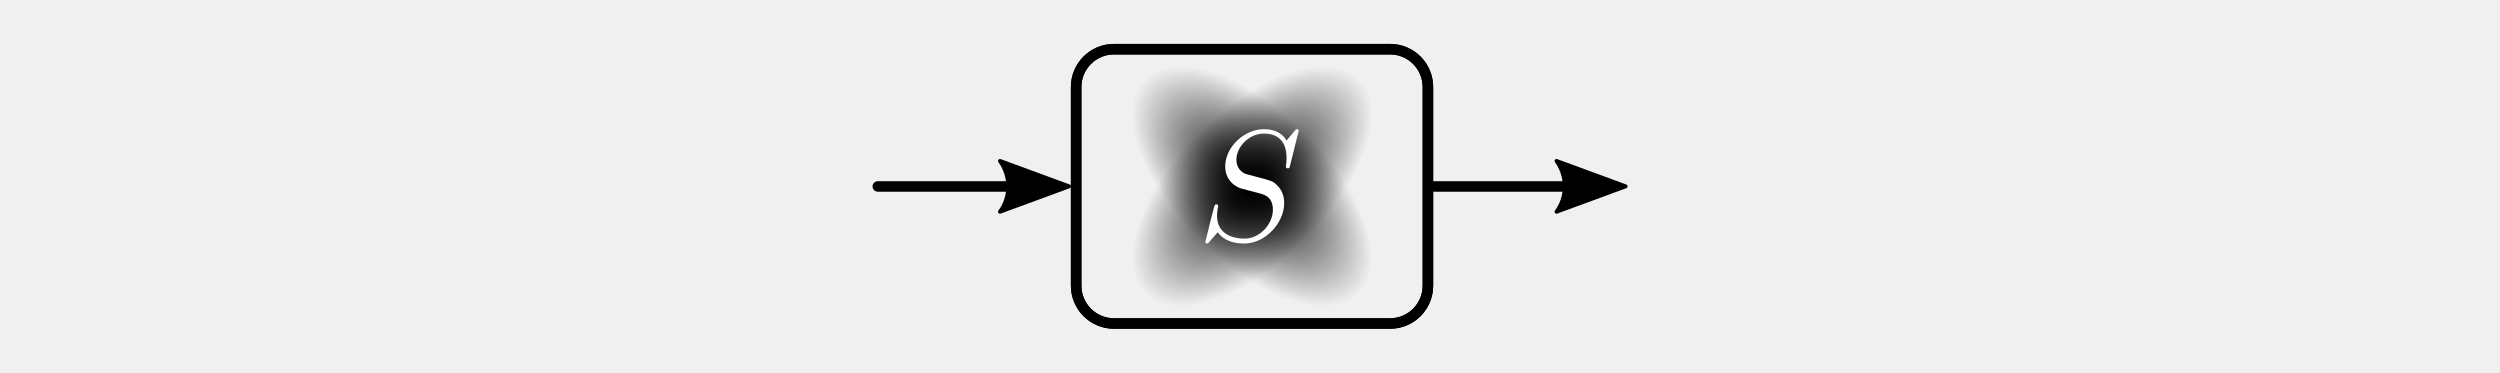
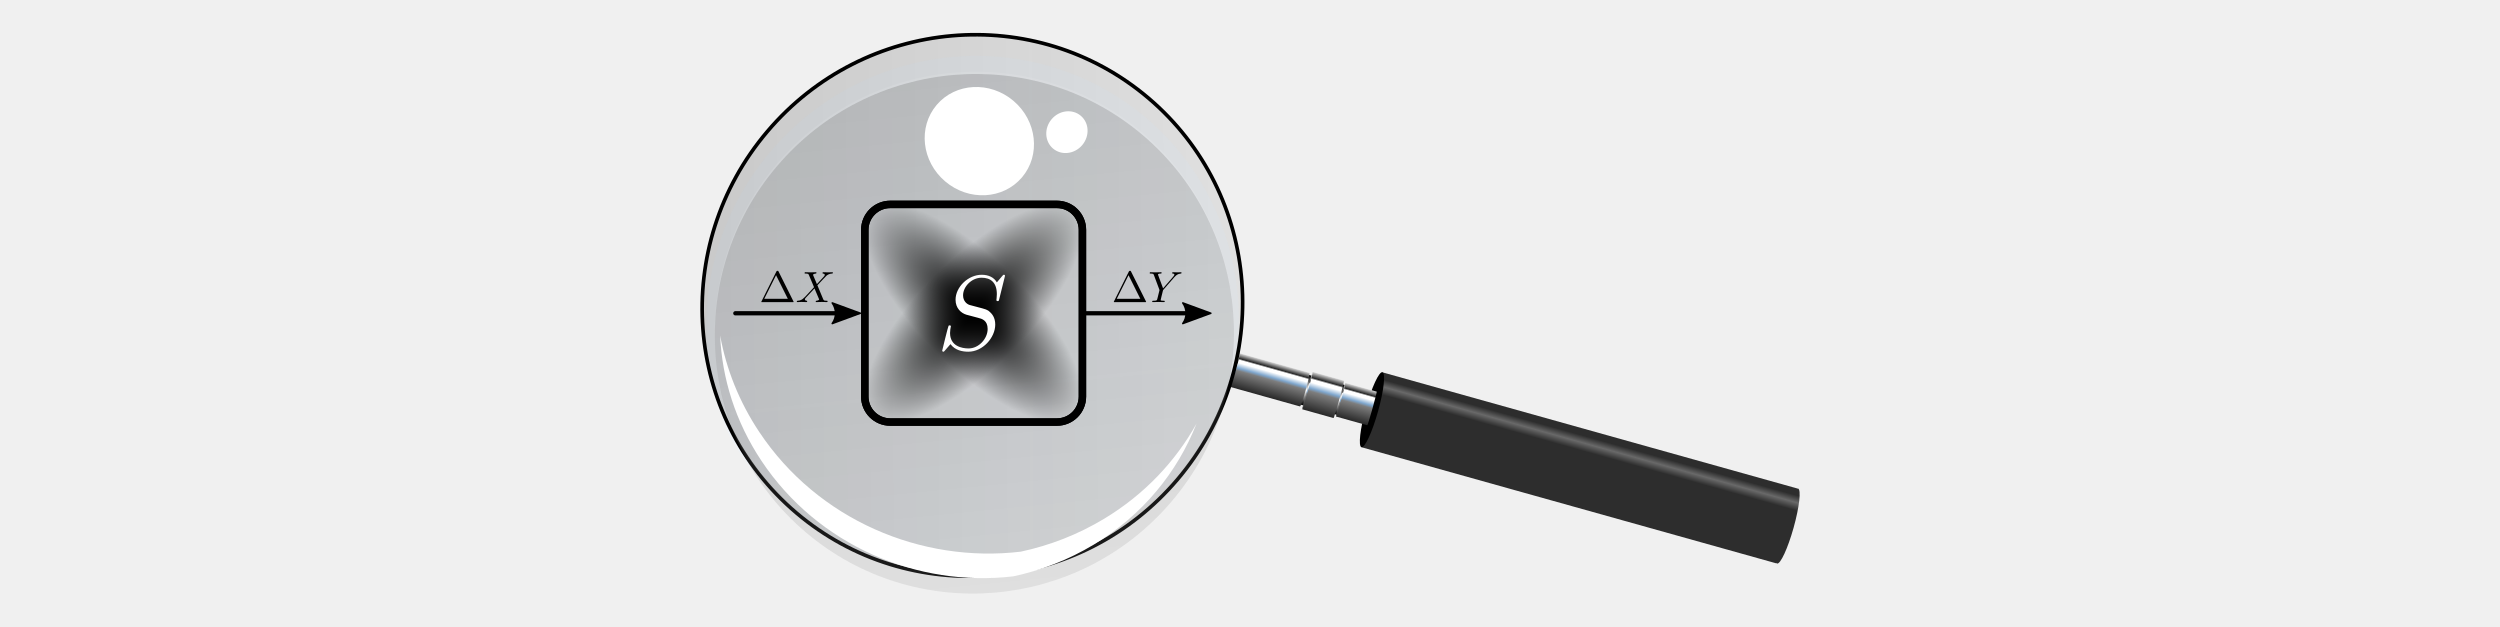
- <svg xmlns="http://www.w3.org/2000/svg" xmlns:xlink="http://www.w3.org/1999/xlink" width="191.816mm" height="28.596mm" viewBox="0 0 191.816 28.596" version="1.1" id="svg8">
-   <defs id="defs2">
+ <svg xmlns="http://www.w3.org/2000/svg" xmlns:xlink="http://www.w3.org/1999/xlink" id="svg2" viewBox="0 0 862.194 128.018" version="1.0" width="2917.166" height="731.018">
+   <defs id="defs4">
+     <linearGradient id="linearGradient7419">
+       <stop style="stop-color:#000000;stop-opacity:1;" offset="0" id="stop7415" />
+       <stop style="stop-color:#000000;stop-opacity:0;" offset="1" id="stop7417" />
+     </linearGradient>
+     <linearGradient id="linearGradient3006">
+       <stop id="stop3008" style="stop-color:#000000;stop-opacity:.178" offset="0" />
+       <stop id="stop3010" style="stop-color:#bcbcbc;stop-opacity:.186" offset="1" />
+     </linearGradient>
+     <linearGradient id="linearGradient2944">
+       <stop id="stop2946" style="stop-color:black" offset="0" />
+       <stop id="stop2950" style="stop-color:white" offset=".5" />
+       <stop id="stop2948" style="stop-color:black" offset="1" />
+     </linearGradient>
+     <linearGradient id="linearGradient2895">
+       <stop id="stop2897" style="stop-color:#282828" offset="0" />
+       <stop id="stop2901" style="stop-color:#7d7d7d" offset=".5" />
+       <stop id="stop2903" style="stop-color:#7fa7ce" offset=".578" />
+       <stop id="stop2905" style="stop-color:white" offset=".727" />
+       <stop id="stop2907" style="stop-color:white" offset=".805" />
+       <stop id="stop2911" style="stop-color:#282828" offset=".85" />
+       <stop id="stop2909" style="stop-color:#d7d7d7" offset="1" />
+     </linearGradient>
+     <linearGradient id="linearGradient4500" y2="775.03" gradientUnits="userSpaceOnUse" x2="332.95" y1="775.03" x1="283.56">
+       <stop id="stop2834" style="stop-color:#2d2d2d" offset="0" />
+       <stop id="stop2844" style="stop-color:#2d2d2d" offset=".721" />
+       <stop id="stop2840" style="stop-color:#696969" offset=".822" />
+       <stop id="stop2842" style="stop-color:#2d2d2d" offset=".913" />
+       <stop id="stop2836" style="stop-color:#2d2d2d" offset="1" />
+     </linearGradient>
+     <linearGradient id="linearGradient4504" y2="775.28" xlink:href="#linearGradient2895" gradientUnits="userSpaceOnUse" x2="333.03" y1="775.28" x1="283.56" />
+     <linearGradient id="linearGradient4524" y2="260.03" xlink:href="#linearGradient3006" gradientUnits="userSpaceOnUse" x2="598.97" y1="513.4" x1="320.68" gradientTransform="matrix(0.09585031,0,0,0.1021433,671.8386,127.1788)" />
+     <linearGradient id="linearGradient4526" y2="546.2" xlink:href="#linearGradient3006" gradientUnits="userSpaceOnUse" x2="588.37" y1="239.53" x1="288.88" gradientTransform="matrix(0.09227743,0,0,0.09777506,674.3299,129.7918)" />
+     <linearGradient id="linearGradient4542" y2="574.67" xlink:href="#linearGradient2944" gradientUnits="userSpaceOnUse" x2="401.15" gradientTransform="matrix(0.2789726,0,0,0.2789726,594.5637,5.507134)" y1="574.67" x1="381.57" />
+     <linearGradient id="linearGradient4548" y2="574.67" xlink:href="#linearGradient2944" gradientUnits="userSpaceOnUse" x2="401.15" gradientTransform="matrix(0.2789726,0,0,0.2789726,594.5637,11.64452)" y1="574.67" x1="381.57" />
+     <linearGradient xlink:href="#linearGradient2895" id="linearGradient4808" gradientUnits="userSpaceOnUse" x1="283.56" y1="775.28" x2="333.03" y2="775.28" />
+     <linearGradient xlink:href="#linearGradient2895" id="linearGradient4810" gradientUnits="userSpaceOnUse" x1="283.56" y1="775.28" x2="333.03" y2="775.28" />
+     <linearGradient xlink:href="#linearGradient2895" id="linearGradient4812" gradientUnits="userSpaceOnUse" x1="283.56" y1="775.28" x2="333.03" y2="775.28" />
+     <linearGradient xlink:href="#linearGradient2895" id="linearGradient4814" gradientUnits="userSpaceOnUse" x1="283.56" y1="775.28" x2="333.03" y2="775.28" />
+     <linearGradient xlink:href="#linearGradient2895" id="linearGradient4816" gradientUnits="userSpaceOnUse" x1="283.56" y1="775.28" x2="333.03" y2="775.28" />
+     <linearGradient xlink:href="#linearGradient2895" id="linearGradient4818" gradientUnits="userSpaceOnUse" x1="283.56" y1="775.28" x2="333.03" y2="775.28" />
+     <linearGradient xlink:href="#linearGradient2895" id="linearGradient4820" gradientUnits="userSpaceOnUse" x1="283.56" y1="775.28" x2="333.03" y2="775.28" />
+     <linearGradient xlink:href="#linearGradient2895" id="linearGradient4822" gradientUnits="userSpaceOnUse" x1="283.56" y1="775.28" x2="333.03" y2="775.28" />
    <linearGradient id="linearGradient7156">
      <stop style="stop-color:#000000;stop-opacity:1;" offset="0" id="stop7152" />
      <stop style="stop-color:#000000;stop-opacity:0;" offset="1" id="stop7154" />
    </linearGradient>
+     <marker orient="auto" refY="0" refX="0" id="Arrow2Mend" style="overflow:visible">
+       <path id="path4778" style="fill:#000000;fill-opacity:1;fill-rule:evenodd;stroke:#000000;stroke-width:0.625;stroke-linejoin:round;stroke-opacity:1" d="M 8.719,4.034 -2.207,0.016 8.719,-4.002 c -1.745,2.372 -1.735,5.617 -6e-7,8.035 z" transform="scale(-0.6)" />
+     </marker>
    <marker style="overflow:visible" id="marker5167" refX="0" refY="0" orient="auto">
      <path transform="scale(-0.6)" d="M 8.719,4.034 -2.207,0.016 8.719,-4.002 c -1.745,2.372 -1.735,5.617 -6e-7,8.035 z" style="fill:#000000;fill-opacity:1;fill-rule:evenodd;stroke:#000000;stroke-width:0.625;stroke-linejoin:round;stroke-opacity:1" id="path5165" />
    </marker>
-     <marker orient="auto" refY="0" refX="0" id="Arrow2Mend" style="overflow:visible">
-       <path id="path4778" style="fill:#000000;fill-opacity:1;fill-rule:evenodd;stroke:#000000;stroke-width:0.625;stroke-linejoin:round;stroke-opacity:1" d="M 8.719,4.034 -2.207,0.016 8.719,-4.002 c -1.745,2.372 -1.735,5.617 -6e-7,8.035 z" transform="scale(-0.6)" />
-     </marker>
-     <marker orient="auto" refY="0" refX="0" id="Arrow1Send" style="overflow:visible">
-       <path id="path4766" d="M 0,0 5,-5 -12.5,0 5,5 Z" style="fill:#000000;fill-opacity:1;fill-rule:evenodd;stroke:#000000;stroke-width:1pt;stroke-opacity:1" transform="matrix(-0.2,0,0,-0.2,-1.2,0)" />
-     </marker>
-     <marker orient="auto" refY="0" refX="0" id="Arrow1Mend" style="overflow:visible">
-       <path id="path4760" d="M 0,0 5,-5 -12.5,0 5,5 Z" style="fill:#000000;fill-opacity:1;fill-rule:evenodd;stroke:#000000;stroke-width:1pt;stroke-opacity:1" transform="matrix(-0.4,0,0,-0.4,-4,0)" />
-     </marker>
-     <radialGradient xlink:href="#linearGradient7156" id="radialGradient7158" cx="66.219" cy="103.273" fx="66.219" fy="103.273" r="17.204" gradientTransform="matrix(0.5927509,0.592751,-0.1706597,0.1706597,44.59226,46.39724)" gradientUnits="userSpaceOnUse" />
-     <radialGradient xlink:href="#linearGradient7156" id="radialGradient7162" gradientUnits="userSpaceOnUse" gradientTransform="matrix(0.592751,0.5927509,-0.2228384,0.2228384,-82.45731,41.00858)" cx="66.219" cy="103.273" fx="66.219" fy="103.273" r="17.204" />
-     <radialGradient xlink:href="#linearGradient7156" id="radialGradient7188" gradientUnits="userSpaceOnUse" gradientTransform="matrix(0.592751,0.5927509,-0.2966301,0.2966301,57.60164,33.38786)" cx="66.219" cy="103.273" fx="66.219" fy="103.273" r="17.204" />
-     <radialGradient xlink:href="#linearGradient7156" id="radialGradient7192" gradientUnits="userSpaceOnUse" gradientTransform="matrix(0.592751,0.5927509,-0.2966301,0.2966301,-74.8366,33.38786)" cx="66.219" cy="103.273" fx="66.219" fy="103.273" r="17.204" />
+     <radialGradient xlink:href="#linearGradient7156" id="radialGradient7192" gradientUnits="userSpaceOnUse" gradientTransform="matrix(0.592751,0.5927509,-0.2966301,0.2966301,-59.37098,105.2821)" cx="66.219" cy="103.273" fx="66.219" fy="103.273" r="17.204" />
+     <radialGradient xlink:href="#linearGradient7419" id="radialGradient7421" cx="49.631" cy="208.077" fx="49.631" fy="208.077" r="15.889" gradientUnits="userSpaceOnUse" gradientTransform="matrix(0.9892153,0.5711238,-0.2849664,0.4935763,59.83019,77.0299)" />
+     <radialGradient xlink:href="#linearGradient7419" id="radialGradient7433" gradientUnits="userSpaceOnUse" gradientTransform="matrix(0.2677704,0.2677704,-0.09416785,0.09416785,442.3812,557.0412)" cx="49.631" cy="208.077" fx="49.631" fy="208.077" r="15.889" />
+     <radialGradient xlink:href="#linearGradient7419" id="radialGradient7936" gradientUnits="userSpaceOnUse" gradientTransform="matrix(0.3015652,0.3015665,-0.1127011,0.1127006,444.5602,551.5077)" cx="49.631" cy="208.077" fx="49.631" fy="208.077" r="15.889" />
+     <radialGradient xlink:href="#linearGradient7419" id="radialGradient7940" gradientUnits="userSpaceOnUse" gradientTransform="matrix(0.3015652,0.3015665,-0.1127011,0.1127006,-427.593,551.5077)" cx="49.631" cy="208.077" fx="49.631" fy="208.077" r="15.889" />
+     <radialGradient xlink:href="#linearGradient7419" id="radialGradient8012" gradientUnits="userSpaceOnUse" gradientTransform="matrix(0.3015652,0.3015665,-0.1127011,0.1127006,444.5602,551.5077)" cx="49.631" cy="208.077" fx="49.631" fy="208.077" r="15.889" />
  </defs>
-   <g id="layer1" transform="translate(-23.55775,-88.80302)">
-     <g id="g4825" transform="translate(25.89197,2.463825)">
-       <g transform="matrix(0.8078856,0,0,0.8078856,40.23229,17.20401)" id="g4823">
-         <rect style="opacity:1;fill:url(#radialGradient7188);fill-opacity:1;fill-rule:nonzero;stroke:#000000;stroke-width:1;stroke-linecap:round;stroke-linejoin:round;stroke-miterlimit:4;stroke-dasharray:none;stroke-dashoffset:0;stroke-opacity:1" id="rect7186" width="33.408" height="26.052" x="49.515" y="90.247" rx="3.592" ry="3.592" />
-         <path style="fill:none;stroke:#000000;stroke-width:1;stroke-linecap:round;stroke-linejoin:miter;stroke-miterlimit:4;stroke-dasharray:none;stroke-opacity:1;marker-end:url(#Arrow2Mend)" d="m 30.678,103.283 h 16.838" id="path4749" />
-         <path id="path5163" d="M 83.532,103.283 H 100.37" style="fill:none;stroke:#000000;stroke-width:1;stroke-linecap:round;stroke-linejoin:miter;stroke-miterlimit:4;stroke-dasharray:none;stroke-opacity:1;marker-end:url(#marker5167)" />
-         <rect ry="3.592" rx="3.592" y="90.247" x="-82.923" height="26.052" width="33.408" id="rect7190" style="opacity:1;fill:url(#radialGradient7192);fill-opacity:1;fill-rule:nonzero;stroke:#000000;stroke-width:1;stroke-linecap:round;stroke-linejoin:round;stroke-miterlimit:4;stroke-dasharray:none;stroke-dashoffset:0;stroke-opacity:1" transform="scale(-1,1)" />
-         <g id="g5595" transform="translate(-23.14639,7.487766)">
+   <g id="layer1" transform="translate(-25.93621,-550.1759)">
+     <g id="g8051" transform="matrix(7.369401,0,0,7.369401,-2857.149,-3725.514)">
+       <g transform="matrix(-0.1103452,-0.2400449,0.2400449,-0.1103452,360.0507,759.7142)" id="g4963">
+         <g id="g2849" transform="matrix(0.212683,0.1805315,-0.1805315,0.212683,470.8665,399.5559)">
+           <path id="rect1933" style="fill:url(#linearGradient4500);fill-rule:evenodd" d="m 283.56,638.34 v 273.38 h 0.281 c -0.164,0.186 -0.281,0.37 -0.281,0.562 0,2.206 11.102,4 24.75,4 13.648,0 24.719,-1.794 24.719,-4 0,-0.193 -0.117,-0.377 -0.281,-0.562 h 0.188 V 638.34 h -49.375 z" />
+           <ellipse id="path2822" style="fill:#000000" transform="matrix(0.93396,0,0,0.64,15.326,235.37)" cx="313.688" cy="629.533" rx="26.474" ry="6.244" />
+         </g>
+         <rect id="rect2934" style="fill:url(#linearGradient4548);stroke-width:0.279" transform="rotate(40.326)" height="0.754" width="5.464" y="171.585" x="701.009" />
+         <g id="g2879" style="fill:url(#linearGradient4504)" transform="matrix(0.09551183,0.08107221,-0.01359601,0.01601721,404.3678,551.4564)">
+           <path id="path2881" style="fill:url(#linearGradient4820);fill-rule:evenodd" d="m 283.56,638.34 v 273.38 h 0.281 c -0.164,0.186 -0.281,0.37 -0.281,0.562 0,2.206 11.102,4 24.75,4 13.648,0 24.719,-1.794 24.719,-4 0,-0.193 -0.117,-0.377 -0.281,-0.562 h 0.188 V 638.34 h -49.375 z" />
+           <ellipse id="path2883" style="fill:url(#linearGradient4822)" transform="matrix(0.93396,0,0,0.64,15.326,235.37)" cx="313.688" cy="629.533" rx="26.474" ry="6.244" />
+         </g>
+         <rect id="rect2986" style="fill:url(#linearGradient4542);stroke-width:0.279" transform="rotate(40.326)" height="0.754" width="5.464" y="165.448" x="701.009" />
+         <g id="g2922" style="fill:url(#linearGradient4818)" transform="matrix(0.1061574,0.09010813,-0.01359601,0.01601721,405.0039,544.0023)">
+           <path id="path2924" style="fill:url(#linearGradient4814);fill-rule:evenodd" d="m 283.56,638.34 v 273.38 h 0.281 c -0.164,0.186 -0.281,0.37 -0.281,0.562 0,2.206 11.102,4 24.75,4 13.648,0 24.719,-1.794 24.719,-4 0,-0.193 -0.117,-0.377 -0.281,-0.562 h 0.188 V 638.34 h -49.375 z" />
+           <ellipse id="path2926" style="fill:url(#linearGradient4816)" transform="matrix(0.93396,0,0,0.64,15.326,235.37)" cx="313.688" cy="629.533" rx="26.474" ry="6.244" />
+         </g>
+         <g id="g2974" style="fill:url(#linearGradient4812)" transform="matrix(0.09551183,0.08107221,-0.03031316,0.03571128,427.6286,524.0529)">
+           <path id="path2976" style="fill:url(#linearGradient4808);fill-rule:evenodd" d="m 283.56,638.34 v 273.38 h 0.281 c -0.164,0.186 -0.281,0.37 -0.281,0.562 0,2.206 11.102,4 24.75,4 13.648,0 24.719,-1.794 24.719,-4 0,-0.193 -0.117,-0.377 -0.281,-0.562 h 0.188 V 638.34 h -49.375 z" />
+           <ellipse id="path2978" style="fill:url(#linearGradient4810)" transform="matrix(0.93396,0,0,0.64,15.326,235.37)" cx="313.688" cy="629.533" rx="26.474" ry="6.244" />
+         </g>
+       </g>
+       <g id="g8010">
+         <path id="path3041" style="fill:#e7f2ff;fill-opacity:0.311;stroke-width:0.1" d="m 444.87,579.748 c -5.216,-4.428 -13.094,-3.727 -17.585,1.562 -3.284,3.869 -3.851,9.126 -1.877,13.404 0.704,1.206 1.618,2.313 2.74,3.265 5.418,4.599 13.624,3.847 18.315,-1.679 1.033,-1.217 1.809,-2.562 2.335,-3.972 1.163,-4.487 -0.2,-9.417 -3.927,-12.581 z" />
+         <ellipse id="path2990" style="fill:url(#linearGradient4524);stroke:#000000;stroke-width:0.171" transform="rotate(40.32567)" cx="713.802" cy="166.051" rx="12.585" ry="12.731" />
+         <ellipse id="path3026" style="fill:url(#linearGradient4526);stroke-width:0.095" transform="matrix(0.7623776,0.6471325,-0.6471336,0.7623766,0,0)" cx="714.729" cy="167.001" rx="12.116" ry="12.187" />
+         <path id="path3030" style="opacity:0.557;fill:#ffffff;fill-opacity:0.155;stroke-width:0.1" d="m 444.699,580.443 c -5.099,-4.328 -12.77,-3.678 -17.124,1.451 -3.184,3.751 -3.716,8.863 -1.776,13.033 0.69,1.176 1.586,2.257 2.682,3.187 5.296,4.496 13.287,3.797 17.835,-1.561 1.001,-1.18 1.752,-2.485 2.259,-3.855 1.115,-4.361 -0.232,-9.162 -3.875,-12.254 z" />
+         <ellipse id="path3051" style="fill:#ffffff;stroke-width:0.091" transform="matrix(0.762378,0.647132,-0.6471336,0.7623766,0,0)" cx="709.073" cy="159.977" rx="2.619" ry="2.471" />
+         <ellipse id="path3053" style="fill:#ffffff;stroke-width:0.035" transform="matrix(0.7623805,0.647129,-0.6471325,0.7623775,0,0)" cx="711.926" cy="157.007" rx="0.938" ry="1.005" />
+         <path id="path3061" style="fill:#ffffff;stroke-width:0.1" d="m 424.926,589.927 c 0.086,2.007 0.715,4.032 1.935,5.865 2.639,3.963 7.308,5.933 11.788,5.401 1.304,-0.279 2.578,-0.77 3.765,-1.486 2.286,-1.38 3.911,-3.386 4.804,-5.659 -0.984,1.766 -2.435,3.312 -4.317,4.448 -1.233,0.744 -2.553,1.253 -3.907,1.543 -4.651,0.554 -9.499,-1.488 -12.236,-5.599 -0.948,-1.423 -1.55,-2.957 -1.831,-4.513 z" />
+       </g>
+       <g transform="translate(0.7106665,-1.044166)" id="g7955">
+         <rect ry="1.191" rx="1.191" y="584.832" x="430.984" height="10.185" width="10.185" id="rect5865" style="opacity:1;fill:url(#radialGradient8012);fill-opacity:1;fill-rule:nonzero;stroke:#000000;stroke-width:0.35;stroke-linecap:round;stroke-linejoin:round;stroke-miterlimit:4;stroke-dasharray:none;stroke-dashoffset:0;stroke-opacity:1" />
+         <rect style="opacity:1;fill:url(#radialGradient7940);fill-opacity:1;fill-rule:nonzero;stroke:#000000;stroke-width:0.35;stroke-linecap:round;stroke-linejoin:round;stroke-miterlimit:4;stroke-dasharray:none;stroke-dashoffset:0;stroke-opacity:1" id="rect7938" width="10.185" height="10.185" x="-441.169" y="584.832" rx="1.191" ry="1.191" transform="scale(-1,1)" />
+         <g id="g5595" transform="matrix(0.3315258,0,0,0.3315258,406.4496,558.1696)">
          <g word-spacing="normal" letter-spacing="normal" font-size-adjust="none" font-stretch="normal" font-weight="normal" font-variant="normal" font-style="normal" stroke-miterlimit="10.433" xml:space="preserve" transform="matrix(0.3,0,0,-0.3,-52.5,222.75)" id="content" style="font-style:normal;font-variant:normal;font-weight:normal;font-stretch:normal;letter-spacing:normal;word-spacing:normal;text-anchor:start;fill:none;fill-opacity:1;fill-rule:evenodd;stroke:#000000;stroke-linecap:butt;stroke-linejoin:miter;stroke-miterlimit:10.433;stroke-dasharray:none;stroke-dashoffset:0;stroke-opacity:1">
            <path id="path5592" d="m 487.66,440.82 v 0.02 0.02 0.01 l -0.01,0.02 v 0.02 0.02 l -0.01,0.02 v 0.02 l -0.01,0.02 -0.01,0.02 -0.01,0.02 -0.01,0.02 -0.01,0.02 -0.01,0.02 -0.01,0.02 -0.02,0.02 -0.02,0.02 -0.01,0.02 -0.02,0.02 -0.02,0.02 -0.02,0.01 -0.03,0.02 -0.02,0.01 -0.03,0.02 -0.02,0.01 -0.03,0.01 -0.02,0.01 h -0.01 l -0.02,0.01 h -0.02 -0.01 l -0.02,0.01 h -0.02 -0.02 -0.02 -0.02 -0.02 -0.02 c -0.25,0 -0.31,-0.04 -0.9,-0.75 l -2.39,-2.84 c -1.3,2.34 -3.89,3.59 -7.13,3.59 -6.33,0 -12.3,-5.73 -12.3,-11.76 0,-4.03 2.65,-6.33 5.18,-7.06 l 5.32,-1.41 c 1.85,-0.44 4.6,-1.19 4.6,-5.28 0,-4.49 -4.1,-9.16 -8.97,-9.16 -3.19,0 -8.72,1.1 -8.72,7.27 0,1.2 0.25,2.39 0.3,2.69 0.04,0.2 0.09,0.25 0.09,0.35 0,0.5 -0.34,0.55 -0.59,0.55 -0.25,0 -0.35,-0.05 -0.5,-0.2 -0.21,-0.2 -2.99,-11.56 -2.99,-11.7 0,-0.3 0.25,-0.5 0.55,-0.5 0.25,0 0.3,0.04 0.89,0.75 l 2.45,2.82 c 2.14,-2.89 5.52,-3.57 8.41,-3.57 6.78,0 12.66,6.62 12.66,12.79 0,3.44 -1.69,5.14 -2.44,5.83 -1.14,1.16 -1.89,1.34 -6.33,2.5 -1.09,0.3 -2.89,0.8 -3.34,0.89 -1.35,0.45 -3.03,1.89 -3.03,4.53 0,4.05 3.98,8.28 8.71,8.28 4.15,0 7.18,-2.14 7.18,-7.73 0,-1.59 -0.21,-2.49 -0.21,-2.78 0,-0.05 0,-0.5 0.61,-0.5 0.5,0 0.55,0.15 0.74,1 z" style="fill:#ffffff;fill-opacity:1;stroke-width:0" />
          </g>
+         </g>
+         <path style="fill:none;stroke:#000000;stroke-width:0.2;stroke-linecap:round;stroke-linejoin:miter;stroke-miterlimit:4;stroke-dasharray:none;stroke-opacity:1;marker-end:url(#Arrow2Mend)" d="M 424.926,589.927 H 430.508" id="path4749" />
+         <g id="g5769" transform="matrix(0.6589928,0,0,0.6589928,152.0778,222.7368)">
+           <path style="font-style:normal;font-variant:normal;font-weight:normal;font-stretch:normal;letter-spacing:normal;word-spacing:normal;text-anchor:start;fill:#000000;fill-opacity:1;fill-rule:evenodd;stroke:#000000;stroke-width:0;stroke-linecap:butt;stroke-linejoin:miter;stroke-miterlimit:10.433;stroke-dasharray:none;stroke-dashoffset:0;stroke-opacity:1" d="m 417.108,554.236 -0.002,-0.004 -0.002,-0.004 -0.002,-0.003 -10e-4,-0.003 -0.002,-0.003 -0.002,-0.003 -0.002,-0.003 -0.001,-0.002 -0.002,-0.003 -0.002,-0.002 -10e-4,-0.002 -0.002,-0.002 -0.002,-0.002 -0.002,-0.002 -0.002,-0.002 -0.002,-0.002 -0.002,-10e-4 -0.002,-0.002 -0.002,-0.001 -0.002,-10e-4 -0.003,-10e-4 -0.002,-6.2e-4 -0.003,-10e-4 -0.002,-6.2e-4 -0.004,-6.3e-4 -0.003,-6.2e-4 -0.004,-6.2e-4 -0.004,-6.3e-4 h -0.004 l -0.004,-6.2e-4 h -0.004 -0.002 -0.002 c -0.053,0 -0.059,0.016 -0.08,0.056 l -0.02,0.255 0.836,1.678 h -1.675 l 0.839,-1.678 0.02,-0.255 -1.051,2.107 c -0.016,0.028 -0.016,0.034 -0.016,0.037 0,0.026 0.019,0.026 0.069,0.026 h 2.157 c 0.049,0 0.068,0 0.068,-0.026 0,-0.002 0,-0.009 -0.016,-0.037 z" id="path4875" />
+           <path style="font-style:normal;font-variant:normal;font-weight:normal;font-stretch:normal;letter-spacing:normal;word-spacing:normal;text-anchor:start;fill:#000000;fill-opacity:1;fill-rule:evenodd;stroke:#000000;stroke-width:0;stroke-linecap:butt;stroke-linejoin:miter;stroke-miterlimit:10.433;stroke-dasharray:none;stroke-dashoffset:0;stroke-opacity:1" d="m 419.831,555.128 -0.261,-0.618 c -0.009,-0.026 -0.016,-0.037 -0.016,-0.04 0,-0.019 0.053,-0.078 0.183,-0.09 0.031,-0.003 0.062,-0.006 0.062,-0.06 0,-0.037 -0.038,-0.037 -0.047,-0.037 -0.128,0 -0.261,0.01 -0.392,0.01 -0.078,0 -0.27,-0.01 -0.348,-0.01 -0.019,0 -0.056,0 -0.056,0.062 0,0.034 0.031,0.034 0.072,0.034 0.186,0 0.205,0.031 0.233,0.099 l 0.366,0.868 -0.656,0.705 -0.041,0.034 c -0.152,0.165 -0.298,0.214 -0.457,0.223 -0.04,0.003 -0.069,0.003 -0.069,0.062 0,0.003 0,0.034 0.041,0.034 0.092,0 0.195,-0.01 0.291,-0.01 0.115,0 0.237,0.01 0.348,0.01 0.019,0 0.057,0 0.057,-0.062 0,-0.031 -0.031,-0.034 -0.037,-0.034 -0.028,-0.002 -0.125,-0.009 -0.125,-0.096 0,-0.05 0.047,-0.1 0.084,-0.14 l 0.316,-0.336 0.28,-0.304 0.314,0.742 c 0.013,0.034 0.016,0.037 0.016,0.044 0,0.024 -0.059,0.077 -0.18,0.089 -0.034,0.003 -0.062,0.007 -0.062,0.06 0,0.037 0.034,0.037 0.046,0.037 0.087,0 0.305,-0.01 0.392,-0.01 0.078,0 0.267,0.01 0.345,0.01 0.021,0 0.059,0 0.059,-0.059 0,-0.037 -0.031,-0.037 -0.056,-0.037 -0.208,-0.002 -0.215,-0.013 -0.267,-0.136 -0.121,-0.289 -0.329,-0.774 -0.401,-0.96 0.212,-0.218 0.537,-0.588 0.637,-0.675 0.09,-0.075 0.208,-0.149 0.395,-0.158 0.041,-0.003 0.068,-0.003 0.068,-0.062 0,-0.003 0,-0.034 -0.04,-0.034 -0.093,0 -0.196,0.01 -0.293,0.01 -0.115,0 -0.233,-0.01 -0.345,-0.01 -0.019,0 -0.059,0 -0.059,0.062 0,0.021 0.016,0.031 0.037,0.034 0.028,0.002 0.125,0.009 0.125,0.096 0,0.044 -0.034,0.084 -0.06,0.112 z" id="path4877" />
+         </g>
+         <path id="path5163" d="m 441.331,589.927 h 5.582" style="fill:none;stroke:#000000;stroke-width:0.2;stroke-linecap:round;stroke-linejoin:miter;stroke-miterlimit:4;stroke-dasharray:none;stroke-opacity:1;marker-end:url(#marker5167)" />
+         <g id="g5773" transform="matrix(0.6589928,0,0,0.6589928,164.328,222.7368)">
+           <path style="font-style:normal;font-variant:normal;font-weight:normal;font-stretch:normal;letter-spacing:normal;word-spacing:normal;text-anchor:start;fill:#000000;fill-opacity:1;fill-rule:evenodd;stroke:#000000;stroke-width:0;stroke-linecap:butt;stroke-linejoin:miter;stroke-miterlimit:10.433;stroke-dasharray:none;stroke-dashoffset:0;stroke-opacity:1" d="m 423.551,554.236 -0.002,-0.004 -0.002,-0.004 -0.002,-0.003 -0.002,-0.003 -10e-4,-0.003 -0.002,-0.003 -0.002,-0.003 -10e-4,-0.002 -0.002,-0.003 -0.002,-0.002 -0.002,-0.002 -10e-4,-0.002 -0.002,-0.002 -0.002,-0.002 -0.002,-0.002 -0.002,-0.002 -0.002,-10e-4 -0.002,-0.002 -0.002,-0.001 -0.002,-10e-4 -0.002,-10e-4 -0.002,-6.2e-4 -0.003,-10e-4 -0.003,-6.2e-4 -0.003,-6.3e-4 -0.004,-6.2e-4 -0.003,-6.2e-4 -0.004,-6.3e-4 h -0.004 l -0.004,-6.2e-4 h -0.005 -0.005 c -0.052,0 -0.058,0.016 -0.08,0.056 l -0.019,0.255 0.836,1.678 h -1.675 l 0.839,-1.678 0.019,-0.255 -1.05,2.107 c -0.016,0.028 -0.016,0.034 -0.016,0.037 0,0.026 0.019,0.026 0.068,0.026 h 2.157 c 0.05,0 0.069,0 0.069,-0.026 0,-0.002 0,-0.009 -0.016,-0.037 z" id="path4879" />
+           <path style="font-style:normal;font-variant:normal;font-weight:normal;font-stretch:normal;letter-spacing:normal;word-spacing:normal;text-anchor:start;fill:#000000;fill-opacity:1;fill-rule:evenodd;stroke:#000000;stroke-width:0;stroke-linecap:butt;stroke-linejoin:miter;stroke-miterlimit:10.433;stroke-dasharray:none;stroke-dashoffset:0;stroke-opacity:1" d="m 426.623,554.638 0.043,-0.044 c 0.094,-0.094 0.196,-0.198 0.407,-0.214 0.034,-0.003 0.062,-0.003 0.062,-0.06 0,-0.024 -0.016,-0.037 -0.041,-0.037 -0.081,0 -0.171,0.01 -0.254,0.01 -0.102,0 -0.211,-0.01 -0.311,-0.01 -0.018,0 -0.059,0 -0.059,0.059 0,0.034 0.031,0.037 0.047,0.037 0.022,0 0.112,0.006 0.112,0.071 0,0.054 -0.071,0.133 -0.084,0.149 l -0.721,0.83 -0.342,-0.923 c -0.019,-0.044 -0.019,-0.049 -0.019,-0.052 0,-0.075 0.152,-0.075 0.183,-0.075 0.044,0 0.075,0 0.075,-0.062 0,-0.034 -0.037,-0.034 -0.047,-0.034 -0.087,0 -0.304,0.01 -0.392,0.01 -0.077,0 -0.27,-0.01 -0.348,-0.01 -0.018,0 -0.059,0 -0.059,0.062 0,0.034 0.031,0.034 0.072,0.034 0.186,0 0.198,0.028 0.227,0.105 l 0.382,1.024 c 0.003,0.009 0.013,0.043 0.013,0.052 0,0.009 -0.125,0.51 -0.14,0.566 -0.041,0.17 -0.043,0.18 -0.293,0.183 -0.059,0 -0.084,0 -0.084,0.062 0,0.034 0.038,0.034 0.044,0.034 0.087,0 0.304,-0.01 0.392,-0.01 0.087,0 0.311,0.01 0.397,0.01 0.022,0 0.059,0 0.059,-0.062 0,-0.034 -0.027,-0.034 -0.087,-0.034 -0.006,0 -0.066,0 -0.118,-0.006 -0.066,-0.007 -0.084,-0.013 -0.084,-0.05 0,-0.022 0.029,-0.13 0.044,-0.196 l 0.108,-0.438 c 0.016,-0.059 0.019,-0.068 0.044,-0.097 z" id="path4881" />
        </g>
      </g>
    </g>
  </g>
</svg>
